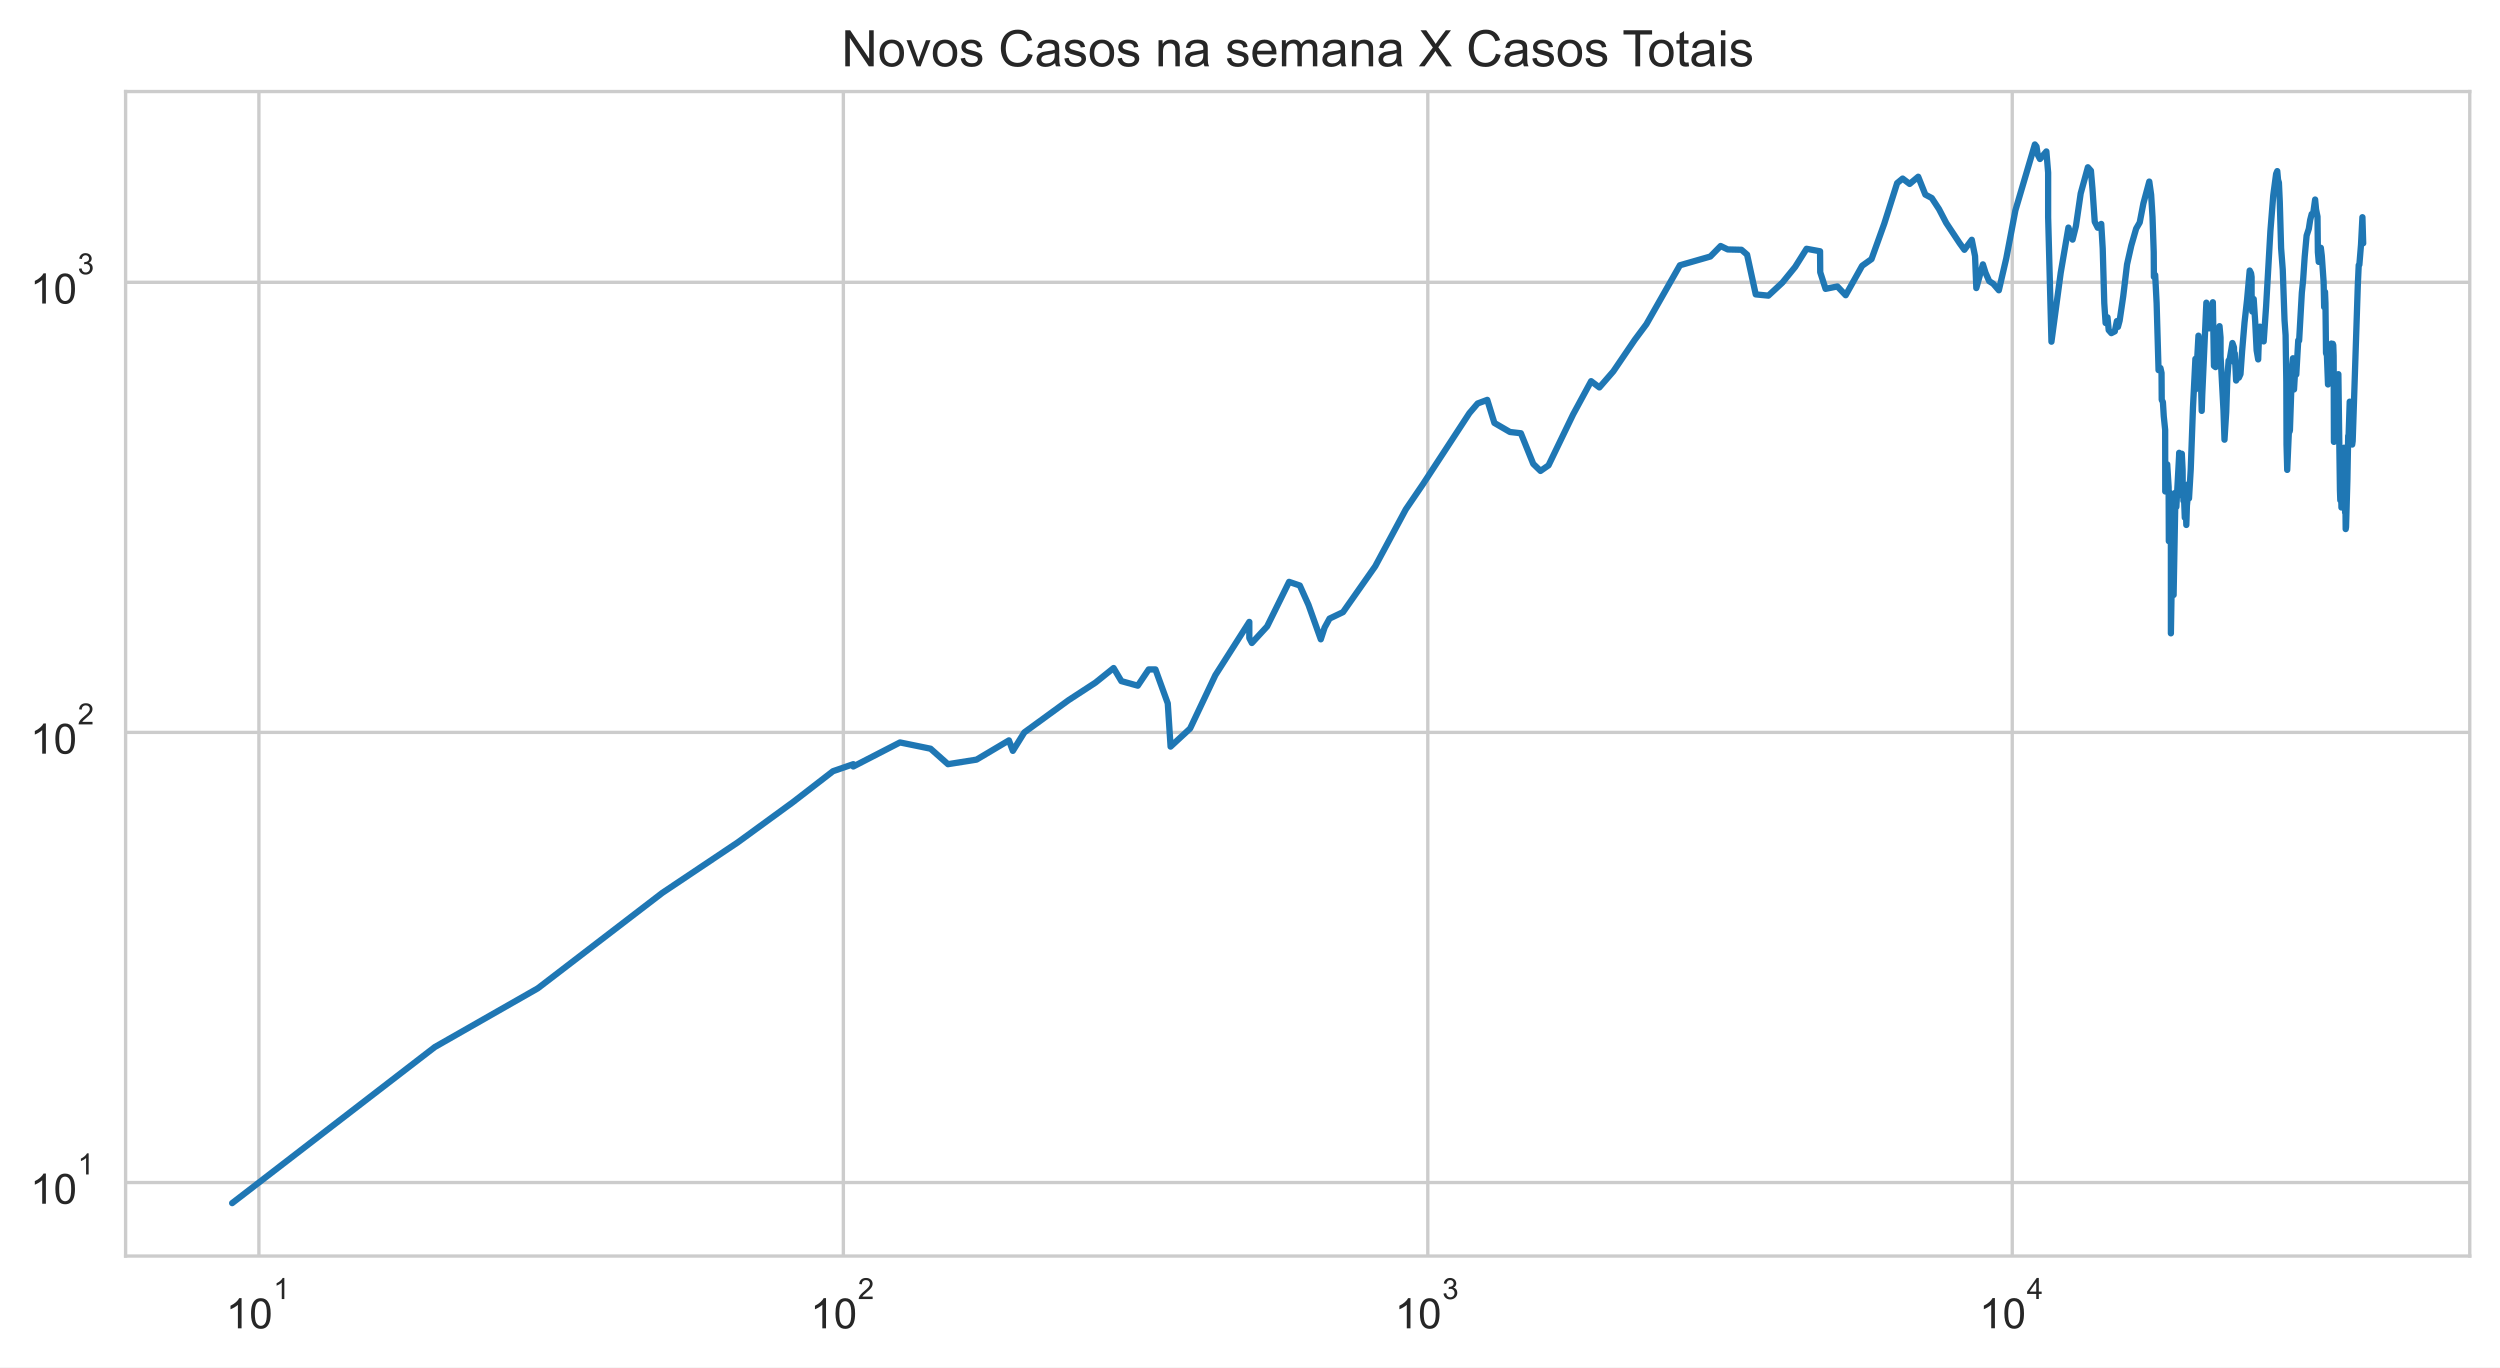
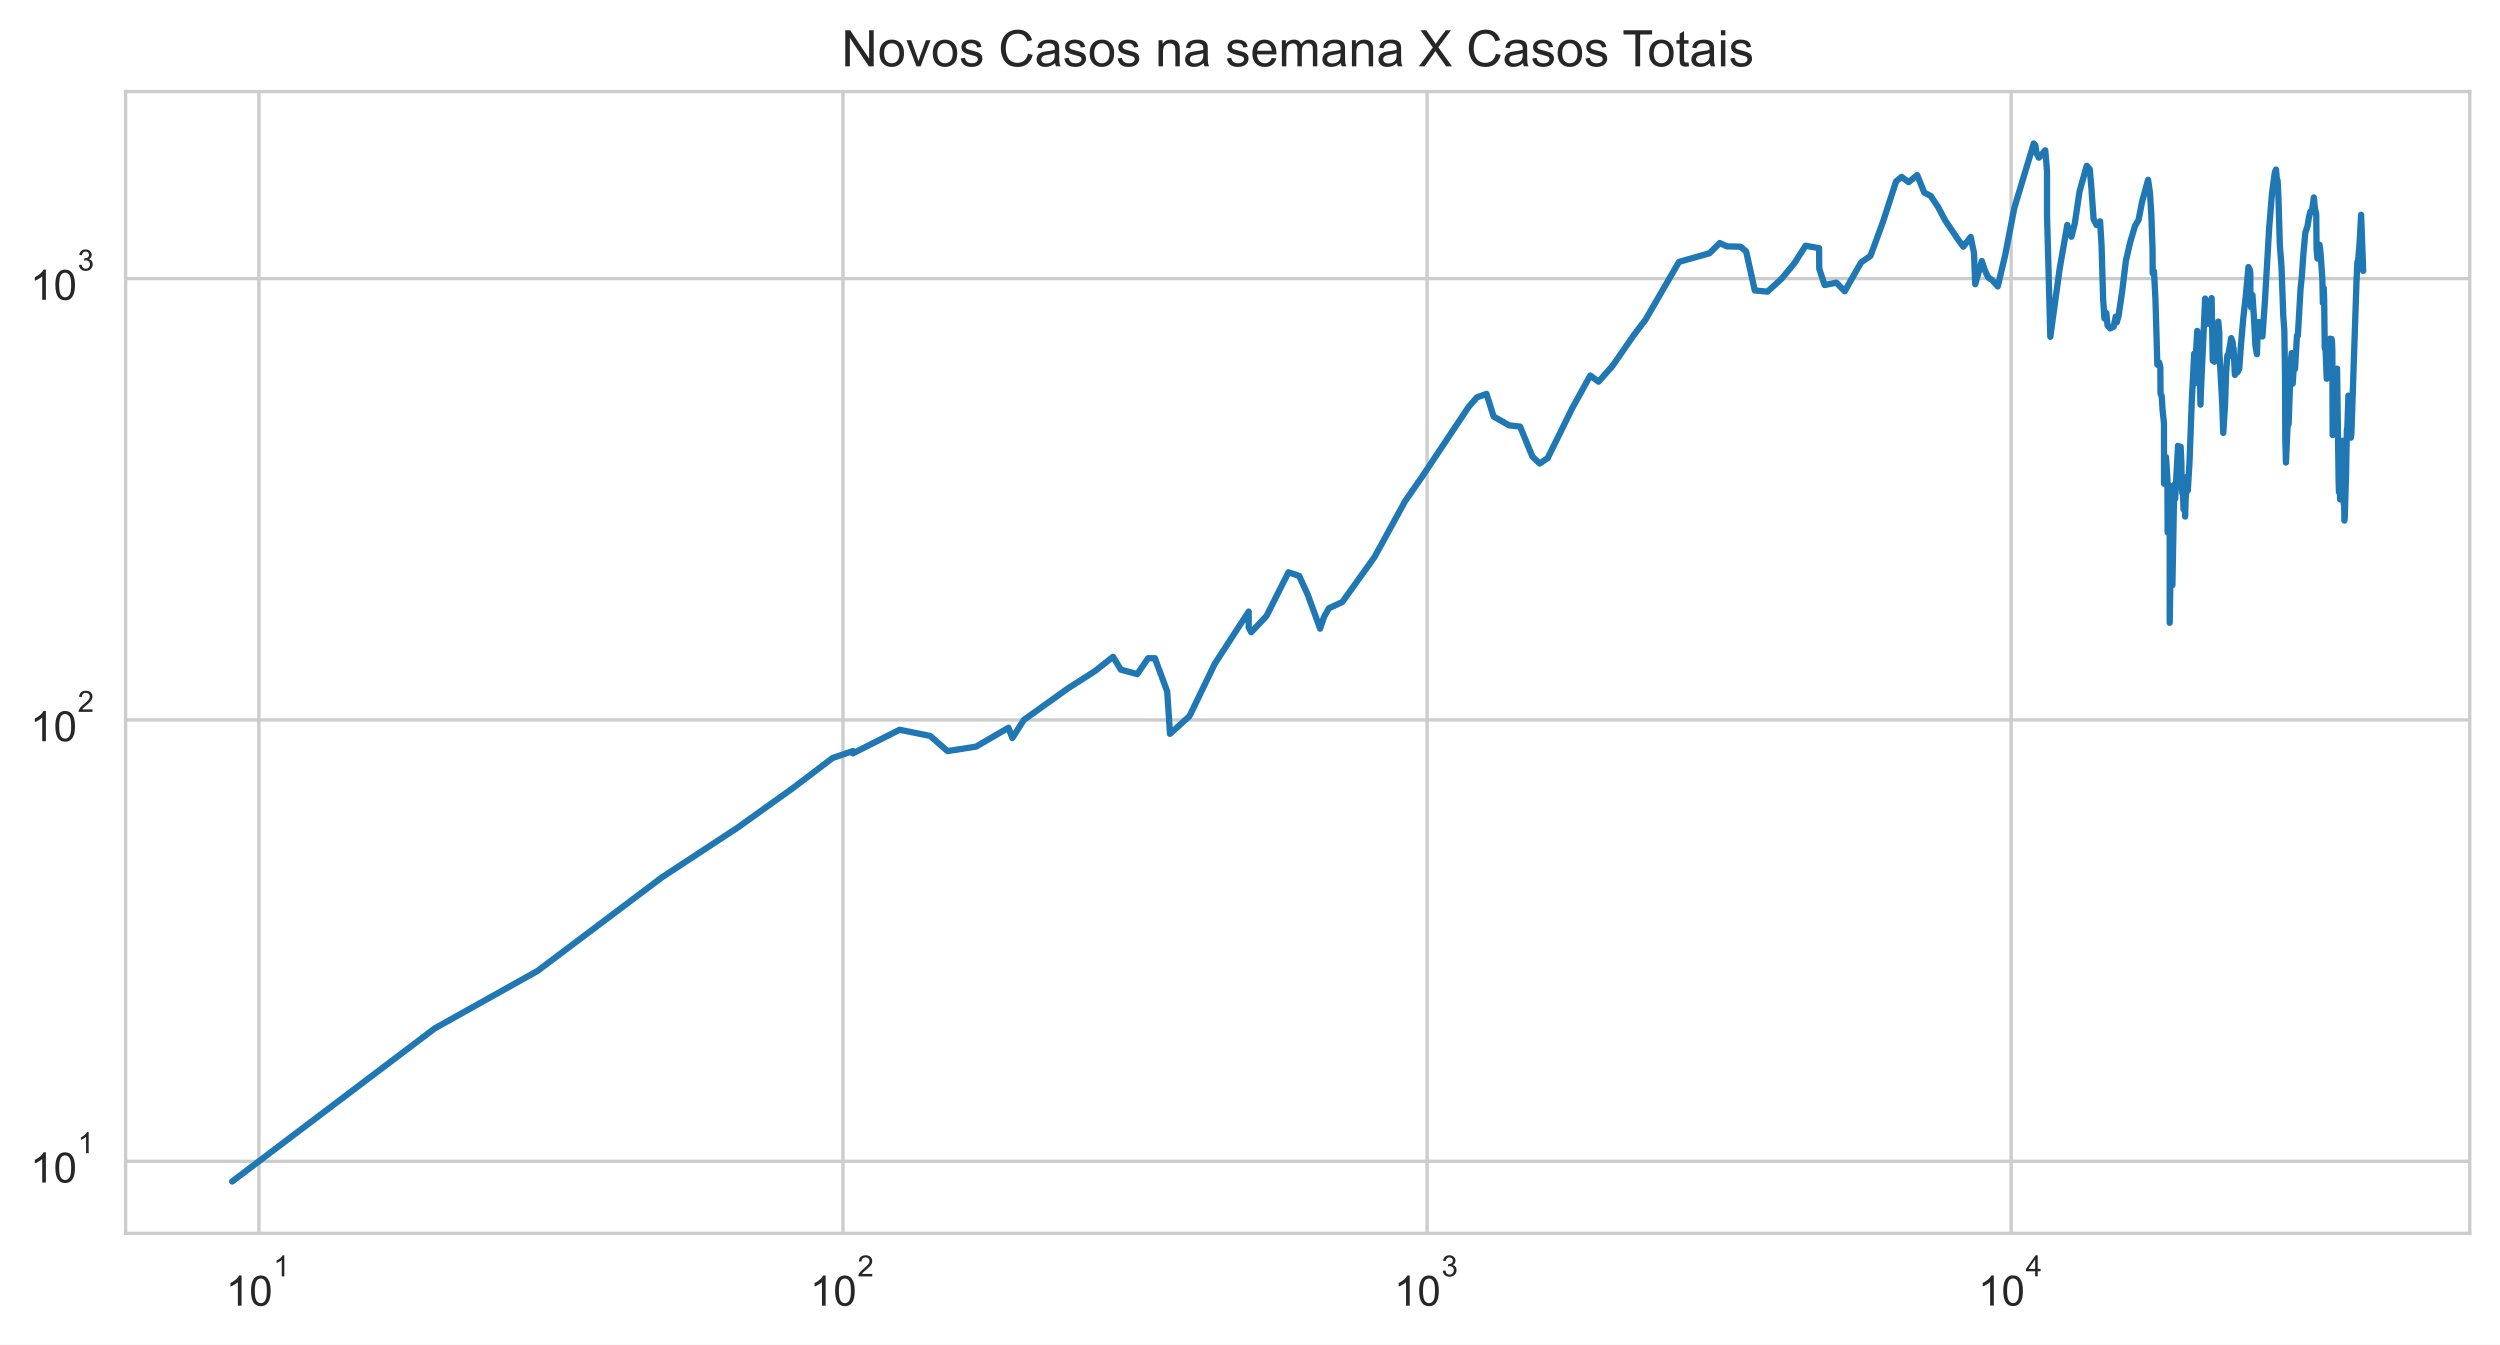
- <svg xmlns="http://www.w3.org/2000/svg" xmlns:xlink="http://www.w3.org/1999/xlink" height="325.489pt" version="1.1" viewBox="0 0 595.1 325.489" width="595.1pt">
+ <svg xmlns="http://www.w3.org/2000/svg" xmlns:xlink="http://www.w3.org/1999/xlink" height="320.089pt" version="1.1" viewBox="0 0 595.1 320.089" width="595.1pt">
  <defs>
    <style type="text/css">*{stroke-linecap:butt;stroke-linejoin:round;}</style>
  </defs>
  <g id="figure_1">
    <g id="patch_1">
-       <path d="M 0 325.489  L 595.1 325.489  L 595.1 0  L 0 0  z " style="fill:#ffffff;" />
+       <path d="M 0 320.089  L 595.1 320.089  L 595.1 0  L 0 0  z " style="fill:#ffffff;" />
    </g>
    <g id="axes_1">
      <g id="patch_2">
-         <path d="M 29.9 298.989  L 587.9 298.989  L 587.9 21.789  L 29.9 21.789  z " style="fill:#ffffff;" />
+         <path d="M 29.9 293.589  L 587.9 293.589  L 587.9 21.789  L 29.9 21.789  z " style="fill:#ffffff;" />
      </g>
      <g id="matplotlib.axis_1">
        <g id="xtick_1">
          <g id="line2d_1">
-             <path clip-path="url(#pab48719d95)" d="M 61.629 298.989  L 61.629 21.789  " style="fill:none;stroke:#cccccc;stroke-linecap:round;stroke-width:0.8;" />
+             <path clip-path="url(#p6f4372b58b)" d="M 61.626 293.589  L 61.626 21.789  " style="fill:none;stroke:#cccccc;stroke-linecap:round;stroke-width:0.8;" />
          </g>
          <g id="text_1">
-             <g style="fill:#262626;" transform="translate(53.7795 316.3019)scale(0.1 -0.1)">
+             <g style="fill:#262626;" transform="translate(53.77557 310.9019)scale(0.1 -0.1)">
              <defs>
                <path d="M 2384 0  L 1822 0  L 1822 3584  Q 1619 3391 1289 3197  Q 959 3003 697 2906  L 697 3450  Q 1169 3672 1522 3987  Q 1875 4303 2022 4600  L 2384 4600  L 2384 0  z " id="ArialMT-31" transform="scale(0.015625)" />
                <path d="M 266 2259  Q 266 3072 433 3567  Q 600 4063 929 4331  Q 1259 4600 1759 4600  Q 2128 4600 2406 4451  Q 2684 4303 2865 4023  Q 3047 3744 3150 3342  Q 3253 2941 3253 2259  Q 3253 1453 3087 958  Q 2922 463 2592 192  Q 2263 -78 1759 -78  Q 1097 -78 719 397  Q 266 969 266 2259  z M 844 2259  Q 844 1131 1108 757  Q 1372 384 1759 384  Q 2147 384 2411 759  Q 2675 1134 2675 2259  Q 2675 3391 2411 3762  Q 2147 4134 1753 4134  Q 1366 4134 1134 3806  Q 844 3388 844 2259  z " id="ArialMT-30" transform="scale(0.015625)" />
              </defs>
              <use transform="translate(0 0.99375)" xlink:href="#ArialMT-31" />
              <use transform="translate(55.61523 0.99375)" xlink:href="#ArialMT-30" />
              <use transform="translate(112.9728 70.6875)scale(0.7)" xlink:href="#ArialMT-31" />
            </g>
          </g>
        </g>
        <g id="xtick_2">
          <g id="line2d_2">
-             <path clip-path="url(#pab48719d95)" d="M 200.751 298.989  L 200.751 21.789  " style="fill:none;stroke:#cccccc;stroke-linecap:round;stroke-width:0.8;" />
+             <path clip-path="url(#p6f4372b58b)" d="M 200.662 293.589  L 200.662 21.789  " style="fill:none;stroke:#cccccc;stroke-linecap:round;stroke-width:0.8;" />
          </g>
          <g id="text_2">
-             <g style="fill:#262626;" transform="translate(192.9012 316.3019)scale(0.1 -0.1)">
+             <g style="fill:#262626;" transform="translate(192.8115 310.9019)scale(0.1 -0.1)">
              <defs>
                <path d="M 3222 541  L 3222 0  L 194 0  Q 188 203 259 391  Q 375 700 629 1000  Q 884 1300 1366 1694  Q 2113 2306 2375 2664  Q 2638 3022 2638 3341  Q 2638 3675 2398 3904  Q 2159 4134 1775 4134  Q 1369 4134 1125 3890  Q 881 3647 878 3216  L 300 3275  Q 359 3922 746 4261  Q 1134 4600 1788 4600  Q 2447 4600 2831 4234  Q 3216 3869 3216 3328  Q 3216 3053 3103 2787  Q 2991 2522 2730 2228  Q 2469 1934 1863 1422  Q 1356 997 1212 845  Q 1069 694 975 541  L 3222 541  z " id="ArialMT-32" transform="scale(0.015625)" />
              </defs>
              <use transform="translate(0 0.99375)" xlink:href="#ArialMT-31" />
              <use transform="translate(55.61523 0.99375)" xlink:href="#ArialMT-30" />
              <use transform="translate(112.9728 70.6875)scale(0.7)" xlink:href="#ArialMT-32" />
            </g>
          </g>
        </g>
        <g id="xtick_3">
          <g id="line2d_3">
-             <path clip-path="url(#pab48719d95)" d="M 339.873 298.989  L 339.873 21.789  " style="fill:none;stroke:#cccccc;stroke-linecap:round;stroke-width:0.8;" />
+             <path clip-path="url(#p6f4372b58b)" d="M 339.697 293.589  L 339.697 21.789  " style="fill:none;stroke:#cccccc;stroke-linecap:round;stroke-width:0.8;" />
          </g>
          <g id="text_3">
-             <g style="fill:#262626;" transform="translate(332.0229 316.3019)scale(0.1 -0.1)">
+             <g style="fill:#262626;" transform="translate(331.8474 310.9019)scale(0.1 -0.1)">
              <defs>
                <path d="M 269 1209  L 831 1284  Q 928 806 1161 595  Q 1394 384 1728 384  Q 2125 384 2398 659  Q 2672 934 2672 1341  Q 2672 1728 2419 1979  Q 2166 2231 1775 2231  Q 1616 2231 1378 2169  L 1441 2663  Q 1497 2656 1531 2656  Q 1891 2656 2178 2843  Q 2466 3031 2466 3422  Q 2466 3731 2256 3934  Q 2047 4138 1716 4138  Q 1388 4138 1169 3931  Q 950 3725 888 3313  L 325 3413  Q 428 3978 793 4289  Q 1159 4600 1703 4600  Q 2078 4600 2393 4439  Q 2709 4278 2876 4000  Q 3044 3722 3044 3409  Q 3044 3113 2884 2869  Q 2725 2625 2413 2481  Q 2819 2388 3044 2092  Q 3269 1797 3269 1353  Q 3269 753 2831 336  Q 2394 -81 1725 -81  Q 1122 -81 723 278  Q 325 638 269 1209  z " id="ArialMT-33" transform="scale(0.015625)" />
              </defs>
              <use transform="translate(0 0.99375)" xlink:href="#ArialMT-31" />
              <use transform="translate(55.61523 0.99375)" xlink:href="#ArialMT-30" />
              <use transform="translate(112.9728 70.6875)scale(0.7)" xlink:href="#ArialMT-33" />
            </g>
          </g>
        </g>
        <g id="xtick_4">
          <g id="line2d_4">
-             <path clip-path="url(#pab48719d95)" d="M 478.995 298.989  L 478.995 21.789  " style="fill:none;stroke:#cccccc;stroke-linecap:round;stroke-width:0.8;" />
+             <path clip-path="url(#p6f4372b58b)" d="M 478.733 293.589  L 478.733 21.789  " style="fill:none;stroke:#cccccc;stroke-linecap:round;stroke-width:0.8;" />
          </g>
          <g id="text_4">
-             <g style="fill:#262626;" transform="translate(471.1446 316.2019)scale(0.1 -0.1)">
+             <g style="fill:#262626;" transform="translate(470.8834 310.8019)scale(0.1 -0.1)">
              <defs>
                <path d="M 2069 0  L 2069 1097  L 81 1097  L 81 1613  L 2172 4581  L 2631 4581  L 2631 1613  L 3250 1613  L 3250 1097  L 2631 1097  L 2631 0  L 2069 0  z M 2069 1613  L 2069 3678  L 634 1613  L 2069 1613  z " id="ArialMT-34" transform="scale(0.015625)" />
              </defs>
              <use transform="translate(0 0.201563)" xlink:href="#ArialMT-31" />
              <use transform="translate(55.61523 0.201563)" xlink:href="#ArialMT-30" />
              <use transform="translate(112.9728 69.89531)scale(0.7)" xlink:href="#ArialMT-34" />
            </g>
          </g>
        </g>
        <g id="xtick_5" />
        <g id="xtick_6" />
        <g id="xtick_7" />
        <g id="xtick_8" />
        <g id="xtick_9" />
        <g id="xtick_10" />
        <g id="xtick_11" />
        <g id="xtick_12" />
        <g id="xtick_13" />
        <g id="xtick_14" />
        <g id="xtick_15" />
        <g id="xtick_16" />
        <g id="xtick_17" />
        <g id="xtick_18" />
        <g id="xtick_19" />
        <g id="xtick_20" />
        <g id="xtick_21" />
        <g id="xtick_22" />
        <g id="xtick_23" />
        <g id="xtick_24" />
        <g id="xtick_25" />
        <g id="xtick_26" />
        <g id="xtick_27" />
        <g id="xtick_28" />
        <g id="xtick_29" />
        <g id="xtick_30" />
        <g id="xtick_31" />
        <g id="xtick_32" />
        <g id="xtick_33" />
        <g id="xtick_34" />
        <g id="xtick_35" />
        <g id="xtick_36" />
        <g id="xtick_37" />
      </g>
      <g id="matplotlib.axis_2">
        <g id="ytick_1">
          <g id="line2d_5">
-             <path clip-path="url(#pab48719d95)" d="M 29.9 281.487  L 587.9 281.487  " style="fill:none;stroke:#cccccc;stroke-linecap:round;stroke-width:0.8;" />
+             <path clip-path="url(#p6f4372b58b)" d="M 29.9 276.428  L 587.9 276.428  " style="fill:none;stroke:#cccccc;stroke-linecap:round;stroke-width:0.8;" />
          </g>
          <g id="text_5">
-             <g style="fill:#262626;" transform="translate(7.2 286.643)scale(0.1 -0.1)">
+             <g style="fill:#262626;" transform="translate(7.2 281.5839)scale(0.1 -0.1)">
              <use transform="translate(0 0.99375)" xlink:href="#ArialMT-31" />
              <use transform="translate(55.61523 0.99375)" xlink:href="#ArialMT-30" />
              <use transform="translate(112.9728 70.6875)scale(0.7)" xlink:href="#ArialMT-31" />
            </g>
          </g>
        </g>
        <g id="ytick_2">
          <g id="line2d_6">
-             <path clip-path="url(#pab48719d95)" d="M 29.9 174.342  L 587.9 174.342  " style="fill:none;stroke:#cccccc;stroke-linecap:round;stroke-width:0.8;" />
+             <path clip-path="url(#p6f4372b58b)" d="M 29.9 171.371  L 587.9 171.371  " style="fill:none;stroke:#cccccc;stroke-linecap:round;stroke-width:0.8;" />
          </g>
          <g id="text_6">
-             <g style="fill:#262626;" transform="translate(7.2 179.4987)scale(0.1 -0.1)">
+             <g style="fill:#262626;" transform="translate(7.2 176.5268)scale(0.1 -0.1)">
              <use transform="translate(0 0.99375)" xlink:href="#ArialMT-31" />
              <use transform="translate(55.61523 0.99375)" xlink:href="#ArialMT-30" />
              <use transform="translate(112.9728 70.6875)scale(0.7)" xlink:href="#ArialMT-32" />
            </g>
          </g>
        </g>
        <g id="ytick_3">
          <g id="line2d_7">
-             <path clip-path="url(#pab48719d95)" d="M 29.9 67.198  L 587.9 67.198  " style="fill:none;stroke:#cccccc;stroke-linecap:round;stroke-width:0.8;" />
+             <path clip-path="url(#p6f4372b58b)" d="M 29.9 66.314  L 587.9 66.314  " style="fill:none;stroke:#cccccc;stroke-linecap:round;stroke-width:0.8;" />
          </g>
          <g id="text_7">
-             <g style="fill:#262626;" transform="translate(7.2 72.35434)scale(0.1 -0.1)">
+             <g style="fill:#262626;" transform="translate(7.2 71.46976)scale(0.1 -0.1)">
              <use transform="translate(0 0.99375)" xlink:href="#ArialMT-31" />
              <use transform="translate(55.61523 0.99375)" xlink:href="#ArialMT-30" />
              <use transform="translate(112.9728 70.6875)scale(0.7)" xlink:href="#ArialMT-33" />
            </g>
          </g>
        </g>
        <g id="ytick_4" />
        <g id="ytick_5" />
        <g id="ytick_6" />
        <g id="ytick_7" />
        <g id="ytick_8" />
        <g id="ytick_9" />
        <g id="ytick_10" />
        <g id="ytick_11" />
        <g id="ytick_12" />
        <g id="ytick_13" />
        <g id="ytick_14" />
        <g id="ytick_15" />
        <g id="ytick_16" />
        <g id="ytick_17" />
        <g id="ytick_18" />
        <g id="ytick_19" />
        <g id="ytick_20" />
        <g id="ytick_21" />
        <g id="ytick_22" />
        <g id="ytick_23" />
      </g>
      <g id="line2d_8">
-         <path clip-path="url(#pab48719d95)" d="M 55.264 286.389  L 103.509 249.233  L 128.007 235.269  L 157.651 212.544  L 175.646 200.499  L 188.761 190.939  L 198.285 183.577  L 203.121 181.905  L 203.121 182.455  L 214.234 176.729  L 221.511 178.222  L 225.651 181.905  L 232.455 180.823  L 240.165 176.242  L 241.101 178.731  L 243.827 174.342  L 254.397 166.641  L 260.763 162.493  L 265.081 159.019  L 266.927 162.134  L 270.839 163.22  L 273.435 159.355  L 275.046 159.355  L 277.977 167.436  L 278.646 177.719  L 283.29 173.421  L 289.301 160.724  L 297.386 148.037  L 297.386 151.894  L 297.993 153.057  L 301.628 149.107  L 306.856 138.508  L 309.41 139.377  L 311.475 143.988  L 314.4 152.182  L 315.314 149.378  L 316.482 147.251  L 319.688 145.716  L 327.365 134.783  L 334.638 121.248  L 338.714 115.258  L 349.771 98.348  L 351.739 96.043  L 354.028 95.186  L 355.725 100.678  L 359.421 102.829  L 362.03 103.13  L 364.972 110.42  L 366.702 112.1  L 368.609 110.775  L 374.474 98.622  L 378.749 90.736  L 380.717 92.226  L 384.035 88.403  L 389.137 80.896  L 391.907 77.176  L 399.885 63.145  L 407.131 61.06  L 409.581 58.559  L 411.273 59.378  L 414.537 59.457  L 415.875 60.614  L 417.934 70.077  L 420.945 70.375  L 424.264 67.291  L 427.324 63.531  L 430.033 59.221  L 433.248 59.813  L 433.286 64.795  L 434.56 68.76  L 437.368 68.186  L 439.345 70.276  L 443.257 63.274  L 445.496 61.676  L 448.532 53.234  L 451.594 43.587  L 452.902 42.507  L 454.572 43.783  L 456.61 42.071  L 458.31 46.327  L 459.839 47.137  L 461.565 49.78  L 463.274 53.062  L 466.457 57.869  L 467.605 59.457  L 469.36 57.076  L 470.141 60.979  L 470.441 68.567  L 472.008 62.933  L 472.635 64.928  L 473.509 66.92  L 474.447 67.525  L 475.806 69.098  L 477.57 61.511  L 479.745 50.069  L 484.379 34.389  L 484.77 34.898  L 485.049 36.796  L 485.593 37.848  L 487.118 36.051  L 487.539 41.105  L 487.539 51.741  L 488.326 81.335  L 490.532 64.928  L 492.366 54.174  L 493.355 57.039  L 494.155 53.823  L 495.282 46.061  L 496.997 39.821  L 497.719 40.629  L 498.09 44.951  L 498.63 52.788  L 499.346 54.209  L 500.181 53.303  L 500.529 59.182  L 500.9 72.152  L 501.215 76.889  L 501.665 75.533  L 501.955 78.581  L 502.584 79.3  L 503.404 78.879  L 503.902 76.432  L 504.158 77.815  L 504.559 76.319  L 505.412 70.525  L 506.322 62.933  L 507.324 58.482  L 508.492 54.42  L 509.339 52.959  L 510.21 48.424  L 511.614 43.224  L 512.056 46.357  L 512.384 51.674  L 512.672 60.012  L 512.71 65.913  L 513.02 65.463  L 513.363 72.204  L 513.82 88.11  L 514.27 87.603  L 514.532 88.772  L 514.576 95.186  L 514.857 95.699  L 515.063 99.081  L 515.395 102.331  L 515.415 116.989  L 515.672 116.989  L 515.883 110.538  L 516.22 115.916  L 516.268 128.819  L 516.532 117.261  L 516.756 128.47  L 516.759 150.759  L 517.046 133.605  L 517.405 141.626  L 517.405 141.626  L 517.852 117.261  L 518.058 120.657  L 518.706 108.573  L 518.728 107.787  L 518.728 114.997  L 519.14 108.686  L 519.36 108.01  L 519.546 111.856  L 519.598 118.226  L 519.743 118.226  L 519.743 119.212  L 519.808 116.315  L 520.065 123.222  L 520.322 121.248  L 520.432 124.96  L 520.575 120.364  L 520.76 118.365  L 520.893 115.258  L 521.071 118.646  L 521.482 111.735  L 522.015 97.005  L 522.593 85.418  L 522.613 92.706  L 523.32 79.907  L 523.595 82.549  L 523.865 88.403  L 524.095 97.806  L 524.221 94.012  L 524.221 94.012  L 525.202 72.049  L 525.611 77.292  L 525.834 78.167  L 526.162 76.774  L 526.748 71.946  L 526.748 71.946  L 527.008 87.1  L 527.394 87.387  L 527.897 80.337  L 528.334 77.64  L 528.576 80.337  L 528.584 85.144  L 528.592 84.939  L 529.277 97.716  L 529.516 104.666  L 529.93 98.076  L 530.198 90.046  L 530.495 85.833  L 530.752 85.556  L 531.405 81.651  L 531.767 82.678  L 531.847 86.252  L 531.971 84.129  L 532.284 90.582  L 532.661 89.895  L 532.943 89.895  L 533.323 89.068  L 533.713 83.596  L 534.287 76.774  L 534.896 71.281  L 535.515 64.399  L 535.844 65.061  L 535.971 65.958  L 535.971 69.978  L 536.124 74.162  L 536.468 71.179  L 536.824 76.546  L 537.166 83.398  L 537.537 85.556  L 537.656 82.098  L 537.966 77.756  L 538.203 80.337  L 538.567 79.846  L 538.848 81.272  L 539.419 72.988  L 540.444 55.026  L 541.122 46.536  L 541.805 41.398  L 542.08 40.734  L 542.261 42.781  L 542.472 43.475  L 542.681 48.083  L 542.992 59.065  L 543.385 64.18  L 543.808 76.206  L 544.063 79.785  L 544.234 91.046  L 544.285 105.825  L 544.447 111.856  L 544.908 101.254  L 545.015 102.729  L 545.092 102.43  L 545.6 87.387  L 545.818 85.281  L 545.914 91.279  L 546.069 92.706  L 546.393 87.243  L 546.61 89.143  L 547.072 81.021  L 547.284 81.084  L 547.928 69.683  L 548.226 66.781  L 548.607 61.142  L 549.066 56.076  L 549.594 54.456  L 549.909 52.38  L 550.274 50.947  L 550.602 51.013  L 551.091 47.501  L 551.316 49.876  L 551.66 51.575  L 551.747 60.012  L 551.948 62.342  L 552.45 58.987  L 552.68 60.897  L 553.116 67.152  L 553.238 73.094  L 553.448 69.487  L 553.55 72.152  L 553.684 84.062  L 553.896 84.6  L 554.158 91.514  L 554.318 89.743  L 554.812 82.162  L 554.953 81.779  L 555.142 82.484  L 555.298 81.842  L 555.407 82.162  L 555.499 84.667  L 555.569 105.189  L 556.153 91.357  L 556.303 91.514  L 556.536 89.895  L 556.539 91.671  L 556.623 89.068  L 557 116.718  L 557.083 119.069  L 557.149 113.969  L 557.209 115.783  L 557.28 116.182  L 557.354 120.804  L 557.453 116.853  L 557.549 118.505  L 557.905 107.234  L 557.985 106.578  L 558.086 111.493  L 558.184 111.252  L 558.225 121.997  L 558.306 119.64  L 558.366 125.936  L 558.451 125.445  L 558.774 114.224  L 558.963 103.738  L 559.029 104.666  L 559.325 95.613  L 559.411 101.546  L 559.576 99.452  L 559.915 105.825  L 560.031 104.979  L 560.192 100.202  L 561.259 67.713  L 561.469 63.103  L 561.623 63.018  L 562.016 58.213  L 562.351 51.708  L 562.536 57.907  L 562.536 57.907  " style="fill:none;stroke:#1f77b4;stroke-linecap:round;stroke-width:1.5;" />
+         <path clip-path="url(#p6f4372b58b)" d="M 55.264 281.235  L 103.48 244.802  L 127.963 231.11  L 157.588 208.828  L 175.572 197.018  L 188.679 187.644  L 198.197 180.425  L 203.03 178.786  L 203.03 179.326  L 214.135 173.711  L 221.408 175.175  L 225.546 178.786  L 232.346 177.725  L 240.051 173.233  L 240.987 175.674  L 243.711 171.371  L 254.275 163.819  L 260.637 159.752  L 264.951 156.346  L 266.797 159.4  L 270.707 160.465  L 273.3 156.675  L 274.91 156.675  L 277.84 164.599  L 278.509 174.682  L 283.15 170.467  L 289.156 158.017  L 297.237 145.578  L 297.237 149.36  L 297.843 150.5  L 301.476 146.627  L 306.701 136.234  L 309.254 137.087  L 311.317 141.608  L 314.24 149.642  L 315.154 146.893  L 316.321 144.807  L 319.525 143.302  L 327.197 132.582  L 334.465 119.31  L 338.539 113.437  L 349.589 96.857  L 351.556 94.597  L 353.844 93.756  L 355.54 99.141  L 359.233 101.25  L 361.841 101.545  L 364.781 108.694  L 366.51 110.34  L 368.416 109.042  L 374.277 97.125  L 378.549 89.393  L 380.516 90.853  L 383.833 87.105  L 388.931 79.744  L 391.699 76.097  L 399.672 62.34  L 406.914 60.295  L 409.363 57.843  L 411.053 58.646  L 414.316 58.723  L 415.652 59.857  L 417.711 69.137  L 420.72 69.429  L 424.036 66.405  L 427.094 62.718  L 429.802 58.492  L 433.015 59.072  L 433.053 63.957  L 434.326 67.845  L 437.132 67.282  L 439.108 69.331  L 443.017 62.465  L 445.256 60.899  L 448.29 52.621  L 451.35 43.162  L 452.657 42.103  L 454.326 43.355  L 456.363 41.676  L 458.061 45.849  L 459.59 46.643  L 461.314 49.235  L 463.022 52.452  L 466.203 57.166  L 467.351 58.723  L 469.104 56.389  L 469.886 60.215  L 470.185 67.656  L 471.751 62.131  L 472.378 64.087  L 473.251 66.041  L 474.189 66.634  L 475.547 68.176  L 477.31 60.737  L 479.483 49.518  L 484.114 34.144  L 484.505 34.643  L 484.784 36.503  L 485.328 37.536  L 486.851 35.773  L 487.272 40.729  L 487.272 51.158  L 488.059 80.175  L 490.263 64.087  L 492.096 53.543  L 493.085 56.352  L 493.884 53.199  L 495.011 45.588  L 496.725 39.47  L 497.446 40.262  L 497.817 44.5  L 498.356 52.184  L 499.072 53.577  L 499.907 52.689  L 500.255 58.454  L 500.626 71.171  L 500.94 75.815  L 501.39 74.486  L 501.679 77.475  L 502.308 78.179  L 503.128 77.767  L 503.626 75.368  L 503.881 76.723  L 504.282 75.257  L 505.134 69.576  L 506.043 62.131  L 507.045 57.767  L 508.213 53.785  L 509.059 52.351  L 509.93 47.905  L 511.333 42.806  L 511.774 45.878  L 512.102 51.092  L 512.39 59.267  L 512.428 65.054  L 512.738 64.612  L 513.081 71.222  L 513.537 86.818  L 513.987 86.321  L 514.249 87.467  L 514.292 93.756  L 514.573 94.259  L 514.78 97.575  L 515.111 100.762  L 515.131 115.134  L 515.388 115.134  L 515.598 108.809  L 515.935 114.082  L 515.984 126.734  L 516.248 115.401  L 516.471 126.392  L 516.474 148.247  L 516.761 131.427  L 517.12 139.291  L 517.12 139.291  L 517.566 115.401  L 517.772 118.731  L 518.42 106.882  L 518.442 106.112  L 518.442 113.181  L 518.854 106.993  L 519.074 106.33  L 519.26 110.101  L 519.312 116.347  L 519.457 116.347  L 519.457 117.314  L 519.521 114.474  L 519.779 121.246  L 520.035 119.31  L 520.145 122.95  L 520.288 118.444  L 520.473 116.484  L 520.605 113.437  L 520.783 116.759  L 521.194 109.982  L 521.727 95.539  L 522.305 84.179  L 522.325 91.325  L 523.031 78.775  L 523.306 81.365  L 523.577 87.105  L 523.806 96.325  L 523.932 92.605  L 523.932 92.605  L 524.912 71.07  L 525.321 76.21  L 525.544 77.069  L 525.871 75.703  L 526.458 70.969  L 526.458 70.969  L 526.717 85.828  L 527.103 86.109  L 527.605 79.197  L 528.042 76.552  L 528.284 79.197  L 528.292 83.91  L 528.3 83.709  L 528.985 96.237  L 529.223 103.051  L 529.638 96.59  L 529.905 88.717  L 530.202 84.586  L 530.459 84.314  L 531.111 80.485  L 531.473 81.492  L 531.554 84.996  L 531.677 82.914  L 531.99 89.242  L 532.366 88.568  L 532.649 88.568  L 533.028 87.758  L 533.418 82.392  L 533.991 75.703  L 534.6 70.317  L 535.219 63.569  L 535.548 64.218  L 535.675 65.098  L 535.675 69.04  L 535.827 73.142  L 536.171 70.217  L 536.527 75.479  L 536.869 82.198  L 537.239 84.314  L 537.358 80.923  L 537.669 76.666  L 537.905 79.197  L 538.268 78.715  L 538.549 80.113  L 539.121 71.991  L 540.145 54.378  L 540.822 46.054  L 541.505 41.016  L 541.78 40.365  L 541.96 42.372  L 542.172 43.052  L 542.381 47.571  L 542.691 58.338  L 543.084 63.355  L 543.507 75.146  L 543.762 78.655  L 543.933 89.696  L 543.984 104.188  L 544.146 110.101  L 544.606 99.706  L 544.713 101.152  L 544.79 100.859  L 545.297 86.109  L 545.516 84.044  L 545.611 89.925  L 545.767 91.325  L 546.09 85.968  L 546.308 87.831  L 546.769 79.867  L 546.98 79.928  L 547.624 68.75  L 547.922 65.905  L 548.303 60.375  L 548.761 55.408  L 549.289 53.82  L 549.604 51.784  L 549.969 50.379  L 550.296 50.443  L 550.785 47  L 551.01 49.329  L 551.354 50.994  L 551.441 59.267  L 551.641 61.552  L 552.143 58.262  L 552.374 60.136  L 552.809 66.268  L 552.931 72.094  L 553.141 68.558  L 553.243 71.171  L 553.376 82.849  L 553.588 83.376  L 553.85 90.156  L 554.01 88.42  L 554.504 80.986  L 554.645 80.61  L 554.834 81.302  L 554.989 80.672  L 555.099 80.986  L 555.191 83.442  L 555.26 103.564  L 555.844 90.002  L 555.994 90.156  L 556.227 88.568  L 556.23 90.31  L 556.314 87.758  L 556.69 114.869  L 556.773 117.174  L 556.839 112.173  L 556.899 113.952  L 556.97 114.343  L 557.044 118.875  L 557.143 115.001  L 557.239 116.621  L 557.595 105.569  L 557.675 104.926  L 557.776 109.745  L 557.874 109.51  L 557.915 120.045  L 557.996 117.734  L 558.056 123.907  L 558.14 123.426  L 558.464 112.423  L 558.652 102.142  L 558.718 103.051  L 559.014 94.175  L 559.101 99.992  L 559.265 97.939  L 559.604 104.188  L 559.72 103.358  L 559.88 98.675  L 560.947 66.818  L 561.157 62.298  L 561.311 62.214  L 561.703 57.503  L 562.038 51.125  L 562.536 64.48  L 562.536 64.48  " style="fill:none;stroke:#1f77b4;stroke-linecap:round;stroke-width:1.5;" />
      </g>
      <g id="patch_3">
-         <path d="M 29.9 298.989  L 29.9 21.789  " style="fill:none;stroke:#cccccc;stroke-linecap:square;stroke-linejoin:miter;stroke-width:0.8;" />
+         <path d="M 29.9 293.589  L 29.9 21.789  " style="fill:none;stroke:#cccccc;stroke-linecap:square;stroke-linejoin:miter;stroke-width:0.8;" />
      </g>
      <g id="patch_4">
-         <path d="M 587.9 298.989  L 587.9 21.789  " style="fill:none;stroke:#cccccc;stroke-linecap:square;stroke-linejoin:miter;stroke-width:0.8;" />
+         <path d="M 587.9 293.589  L 587.9 21.789  " style="fill:none;stroke:#cccccc;stroke-linecap:square;stroke-linejoin:miter;stroke-width:0.8;" />
      </g>
      <g id="patch_5">
-         <path d="M 29.9 298.989  L 587.9 298.989  " style="fill:none;stroke:#cccccc;stroke-linecap:square;stroke-linejoin:miter;stroke-width:0.8;" />
+         <path d="M 29.9 293.589  L 587.9 293.589  " style="fill:none;stroke:#cccccc;stroke-linecap:square;stroke-linejoin:miter;stroke-width:0.8;" />
      </g>
      <g id="patch_6">
        <path d="M 29.9 21.789  L 587.9 21.789  " style="fill:none;stroke:#cccccc;stroke-linecap:square;stroke-linejoin:miter;stroke-width:0.8;" />
      </g>
      <g id="text_8">
        <g style="fill:#262626;" transform="translate(200.2953 15.78937)scale(0.12 -0.12)">
          <defs>
            <path d="M 488 0  L 488 4581  L 1109 4581  L 3516 984  L 3516 4581  L 4097 4581  L 4097 0  L 3475 0  L 1069 3600  L 1069 0  L 488 0  z " id="ArialMT-4e" transform="scale(0.015625)" />
            <path d="M 213 1659  Q 213 2581 725 3025  Q 1153 3394 1769 3394  Q 2453 3394 2887 2945  Q 3322 2497 3322 1706  Q 3322 1066 3130 698  Q 2938 331 2570 128  Q 2203 -75 1769 -75  Q 1072 -75 642 372  Q 213 819 213 1659  z M 791 1659  Q 791 1022 1069 705  Q 1347 388 1769 388  Q 2188 388 2466 706  Q 2744 1025 2744 1678  Q 2744 2294 2464 2611  Q 2184 2928 1769 2928  Q 1347 2928 1069 2612  Q 791 2297 791 1659  z " id="ArialMT-6f" transform="scale(0.015625)" />
            <path d="M 1344 0  L 81 3319  L 675 3319  L 1388 1331  Q 1503 1009 1600 663  Q 1675 925 1809 1294  L 2547 3319  L 3125 3319  L 1869 0  L 1344 0  z " id="ArialMT-76" transform="scale(0.015625)" />
            <path d="M 197 991  L 753 1078  Q 800 744 1014 566  Q 1228 388 1613 388  Q 2000 388 2187 545  Q 2375 703 2375 916  Q 2375 1106 2209 1216  Q 2094 1291 1634 1406  Q 1016 1563 777 1677  Q 538 1791 414 1992  Q 291 2194 291 2438  Q 291 2659 392 2848  Q 494 3038 669 3163  Q 800 3259 1026 3326  Q 1253 3394 1513 3394  Q 1903 3394 2198 3281  Q 2494 3169 2634 2976  Q 2775 2784 2828 2463  L 2278 2388  Q 2241 2644 2061 2787  Q 1881 2931 1553 2931  Q 1166 2931 1000 2803  Q 834 2675 834 2503  Q 834 2394 903 2306  Q 972 2216 1119 2156  Q 1203 2125 1616 2013  Q 2213 1853 2448 1751  Q 2684 1650 2818 1456  Q 2953 1263 2953 975  Q 2953 694 2789 445  Q 2625 197 2315 61  Q 2006 -75 1616 -75  Q 969 -75 630 194  Q 291 463 197 991  z " id="ArialMT-73" transform="scale(0.015625)" />
            <path id="ArialMT-20" transform="scale(0.015625)" />
            <path d="M 3763 1606  L 4369 1453  Q 4178 706 3683 314  Q 3188 -78 2472 -78  Q 1731 -78 1267 223  Q 803 525 561 1097  Q 319 1669 319 2325  Q 319 3041 592 3573  Q 866 4106 1370 4382  Q 1875 4659 2481 4659  Q 3169 4659 3637 4309  Q 4106 3959 4291 3325  L 3694 3184  Q 3534 3684 3231 3912  Q 2928 4141 2469 4141  Q 1941 4141 1586 3887  Q 1231 3634 1087 3207  Q 944 2781 944 2328  Q 944 1744 1114 1308  Q 1284 872 1643 656  Q 2003 441 2422 441  Q 2931 441 3284 734  Q 3638 1028 3763 1606  z " id="ArialMT-43" transform="scale(0.015625)" />
            <path d="M 2588 409  Q 2275 144 1986 34  Q 1697 -75 1366 -75  Q 819 -75 525 192  Q 231 459 231 875  Q 231 1119 342 1320  Q 453 1522 633 1644  Q 813 1766 1038 1828  Q 1203 1872 1538 1913  Q 2219 1994 2541 2106  Q 2544 2222 2544 2253  Q 2544 2597 2384 2738  Q 2169 2928 1744 2928  Q 1347 2928 1158 2789  Q 969 2650 878 2297  L 328 2372  Q 403 2725 575 2942  Q 747 3159 1072 3276  Q 1397 3394 1825 3394  Q 2250 3394 2515 3294  Q 2781 3194 2906 3042  Q 3031 2891 3081 2659  Q 3109 2516 3109 2141  L 3109 1391  Q 3109 606 3145 398  Q 3181 191 3288 0  L 2700 0  Q 2613 175 2588 409  z M 2541 1666  Q 2234 1541 1622 1453  Q 1275 1403 1131 1340  Q 988 1278 909 1158  Q 831 1038 831 891  Q 831 666 1001 516  Q 1172 366 1500 366  Q 1825 366 2078 508  Q 2331 650 2450 897  Q 2541 1088 2541 1459  L 2541 1666  z " id="ArialMT-61" transform="scale(0.015625)" />
            <path d="M 422 0  L 422 3319  L 928 3319  L 928 2847  Q 1294 3394 1984 3394  Q 2284 3394 2536 3286  Q 2788 3178 2913 3003  Q 3038 2828 3088 2588  Q 3119 2431 3119 2041  L 3119 0  L 2556 0  L 2556 2019  Q 2556 2363 2490 2533  Q 2425 2703 2258 2804  Q 2091 2906 1866 2906  Q 1506 2906 1245 2678  Q 984 2450 984 1813  L 984 0  L 422 0  z " id="ArialMT-6e" transform="scale(0.015625)" />
            <path d="M 2694 1069  L 3275 997  Q 3138 488 2766 206  Q 2394 -75 1816 -75  Q 1088 -75 661 373  Q 234 822 234 1631  Q 234 2469 665 2931  Q 1097 3394 1784 3394  Q 2450 3394 2872 2941  Q 3294 2488 3294 1666  Q 3294 1616 3291 1516  L 816 1516  Q 847 969 1125 678  Q 1403 388 1819 388  Q 2128 388 2347 550  Q 2566 713 2694 1069  z M 847 1978  L 2700 1978  Q 2663 2397 2488 2606  Q 2219 2931 1791 2931  Q 1403 2931 1139 2672  Q 875 2413 847 1978  z " id="ArialMT-65" transform="scale(0.015625)" />
            <path d="M 422 0  L 422 3319  L 925 3319  L 925 2853  Q 1081 3097 1340 3245  Q 1600 3394 1931 3394  Q 2300 3394 2536 3241  Q 2772 3088 2869 2813  Q 3263 3394 3894 3394  Q 4388 3394 4653 3120  Q 4919 2847 4919 2278  L 4919 0  L 4359 0  L 4359 2091  Q 4359 2428 4304 2576  Q 4250 2725 4106 2815  Q 3963 2906 3769 2906  Q 3419 2906 3187 2673  Q 2956 2441 2956 1928  L 2956 0  L 2394 0  L 2394 2156  Q 2394 2531 2256 2718  Q 2119 2906 1806 2906  Q 1569 2906 1367 2781  Q 1166 2656 1075 2415  Q 984 2175 984 1722  L 984 0  L 422 0  z " id="ArialMT-6d" transform="scale(0.015625)" />
            <path d="M 28 0  L 1800 2388  L 238 4581  L 959 4581  L 1791 3406  Q 2050 3041 2159 2844  Q 2313 3094 2522 3366  L 3444 4581  L 4103 4581  L 2494 2422  L 4228 0  L 3478 0  L 2325 1634  Q 2228 1775 2125 1941  Q 1972 1691 1906 1597  L 756 0  L 28 0  z " id="ArialMT-58" transform="scale(0.015625)" />
            <path d="M 1659 0  L 1659 4041  L 150 4041  L 150 4581  L 3781 4581  L 3781 4041  L 2266 4041  L 2266 0  L 1659 0  z " id="ArialMT-54" transform="scale(0.015625)" />
            <path d="M 1650 503  L 1731 6  Q 1494 -44 1306 -44  Q 1000 -44 831 53  Q 663 150 594 308  Q 525 466 525 972  L 525 2881  L 113 2881  L 113 3319  L 525 3319  L 525 4141  L 1084 4478  L 1084 3319  L 1650 3319  L 1650 2881  L 1084 2881  L 1084 941  Q 1084 700 1114 631  Q 1144 563 1211 522  Q 1278 481 1403 481  Q 1497 481 1650 503  z " id="ArialMT-74" transform="scale(0.015625)" />
            <path d="M 425 3934  L 425 4581  L 988 4581  L 988 3934  L 425 3934  z M 425 0  L 425 3319  L 988 3319  L 988 0  L 425 0  z " id="ArialMT-69" transform="scale(0.015625)" />
          </defs>
          <use xlink:href="#ArialMT-4e" />
          <use x="72.217" xlink:href="#ArialMT-6f" />
          <use x="127.832" xlink:href="#ArialMT-76" />
          <use x="177.832" xlink:href="#ArialMT-6f" />
          <use x="233.447" xlink:href="#ArialMT-73" />
          <use x="283.447" xlink:href="#ArialMT-20" />
          <use x="311.23" xlink:href="#ArialMT-43" />
          <use x="383.447" xlink:href="#ArialMT-61" />
          <use x="439.062" xlink:href="#ArialMT-73" />
          <use x="489.062" xlink:href="#ArialMT-6f" />
          <use x="544.678" xlink:href="#ArialMT-73" />
          <use x="594.678" xlink:href="#ArialMT-20" />
          <use x="622.461" xlink:href="#ArialMT-6e" />
          <use x="678.076" xlink:href="#ArialMT-61" />
          <use x="733.691" xlink:href="#ArialMT-20" />
          <use x="761.475" xlink:href="#ArialMT-73" />
          <use x="811.475" xlink:href="#ArialMT-65" />
          <use x="867.09" xlink:href="#ArialMT-6d" />
          <use x="950.391" xlink:href="#ArialMT-61" />
          <use x="1006.006" xlink:href="#ArialMT-6e" />
          <use x="1061.621" xlink:href="#ArialMT-61" />
          <use x="1117.236" xlink:href="#ArialMT-20" />
          <use x="1145.02" xlink:href="#ArialMT-58" />
          <use x="1211.719" xlink:href="#ArialMT-20" />
          <use x="1239.502" xlink:href="#ArialMT-43" />
          <use x="1311.719" xlink:href="#ArialMT-61" />
          <use x="1367.334" xlink:href="#ArialMT-73" />
          <use x="1417.334" xlink:href="#ArialMT-6f" />
          <use x="1472.949" xlink:href="#ArialMT-73" />
          <use x="1522.949" xlink:href="#ArialMT-20" />
          <use x="1548.982" xlink:href="#ArialMT-54" />
          <use x="1598.941" xlink:href="#ArialMT-6f" />
          <use x="1654.557" xlink:href="#ArialMT-74" />
          <use x="1682.34" xlink:href="#ArialMT-61" />
          <use x="1737.955" xlink:href="#ArialMT-69" />
          <use x="1760.172" xlink:href="#ArialMT-73" />
        </g>
      </g>
    </g>
  </g>
  <defs>
-     <clipPath id="pab48719d95">
-       <rect height="277.2" width="558" x="29.9" y="21.789" />
+     <clipPath id="p6f4372b58b">
+       <rect height="271.8" width="558" x="29.9" y="21.789" />
    </clipPath>
  </defs>
</svg>
